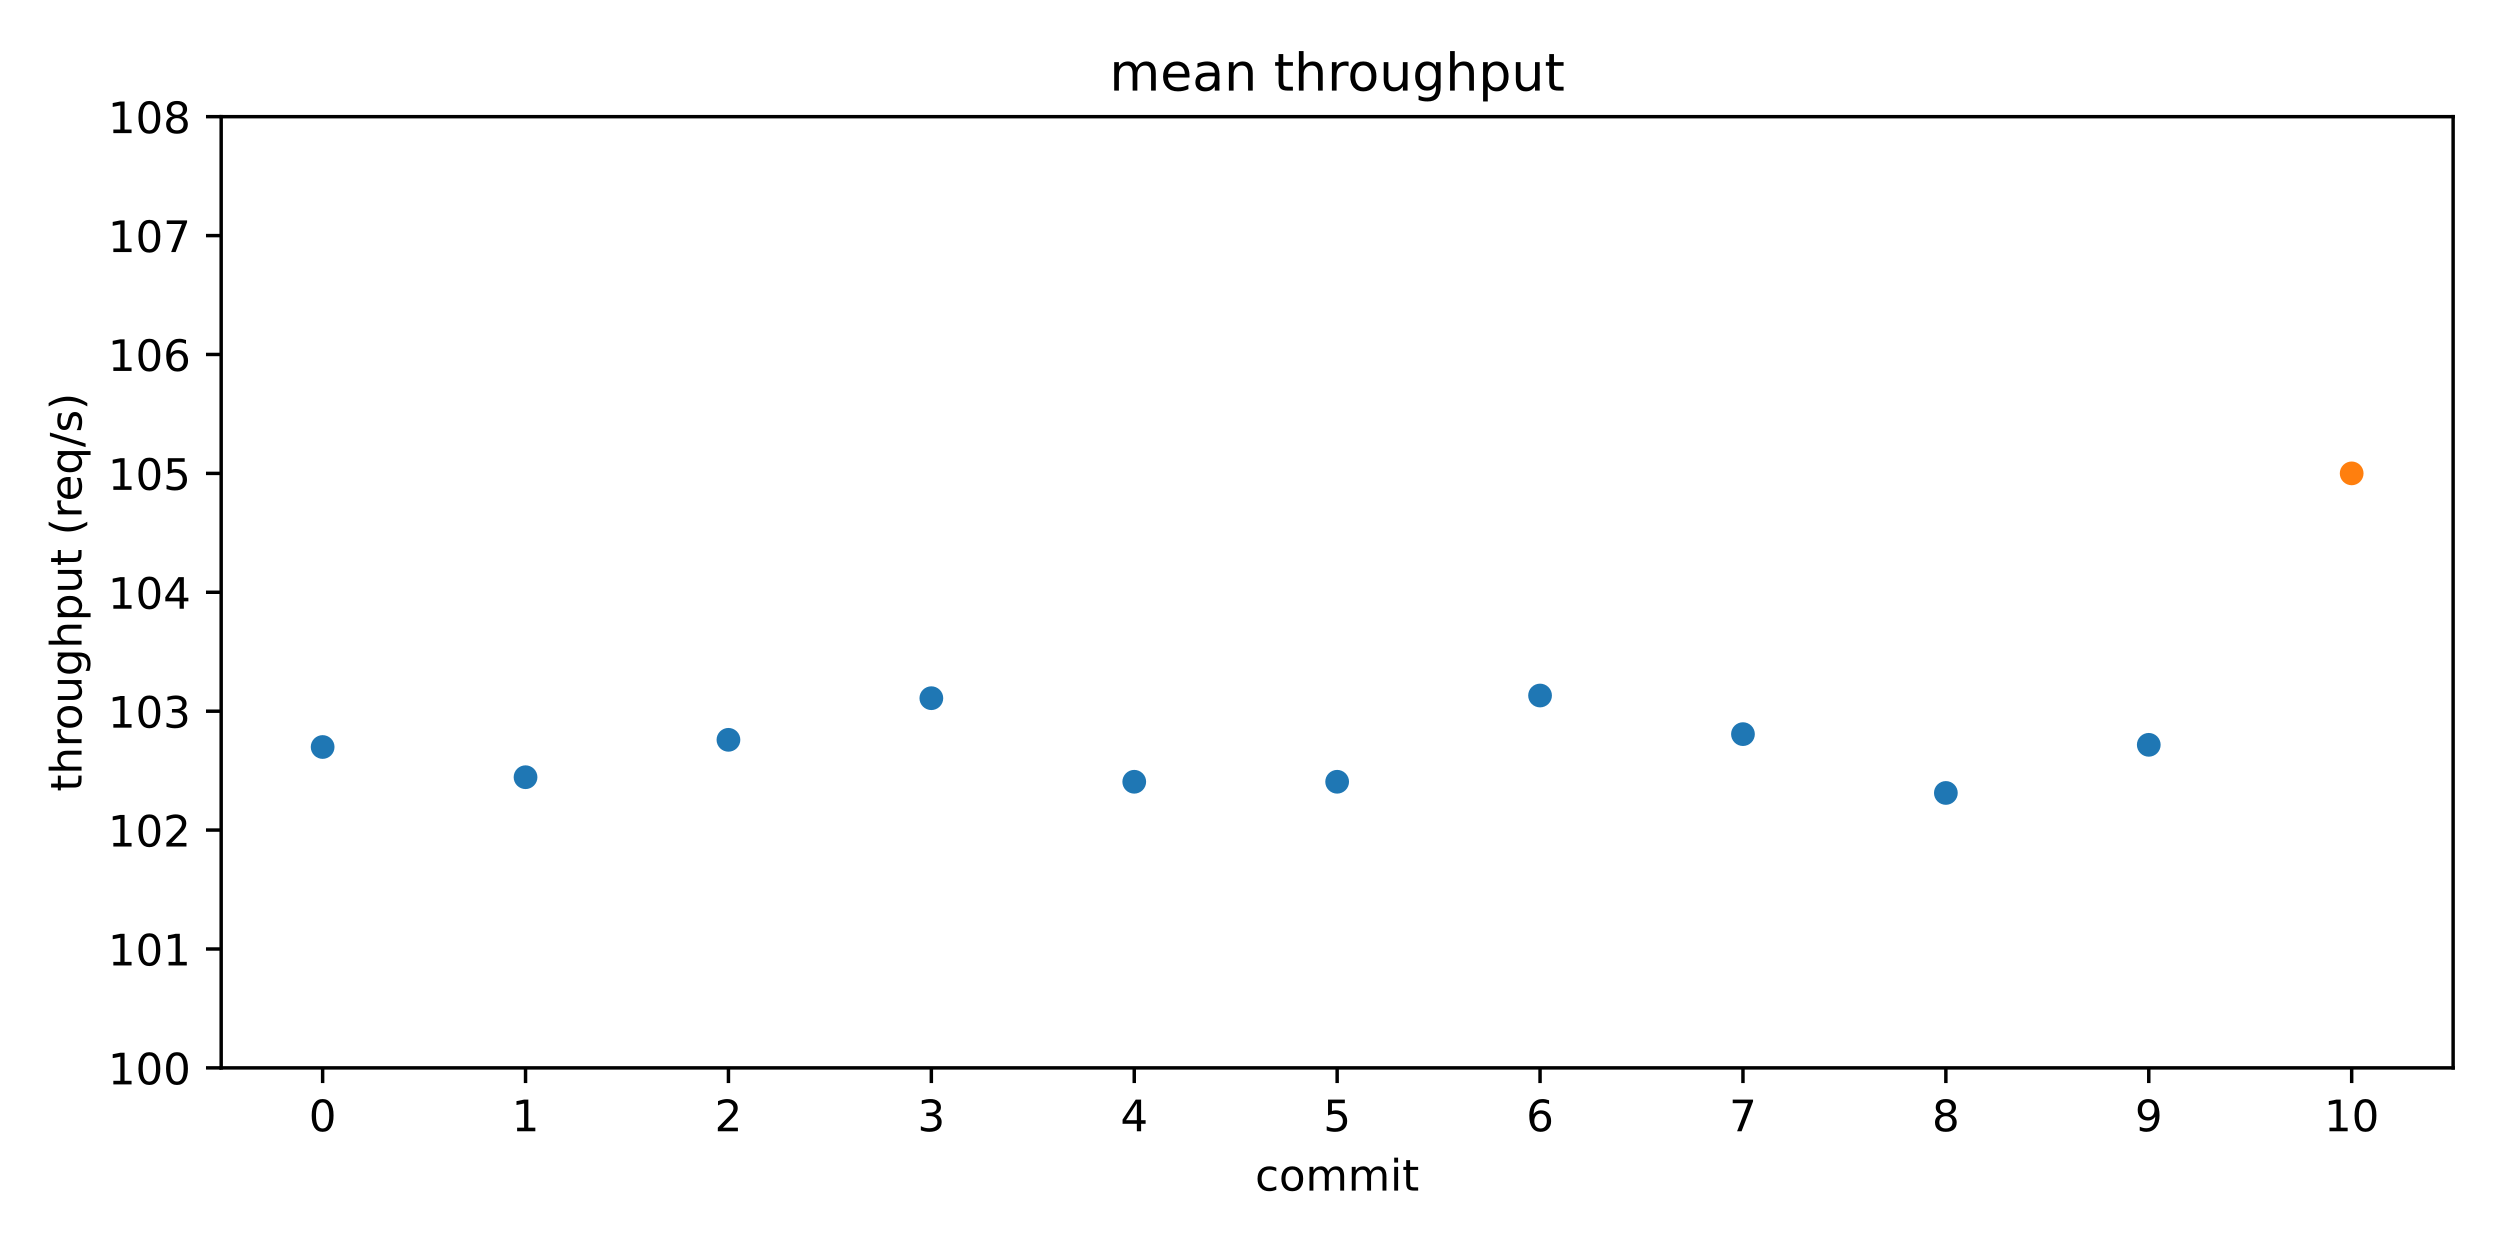
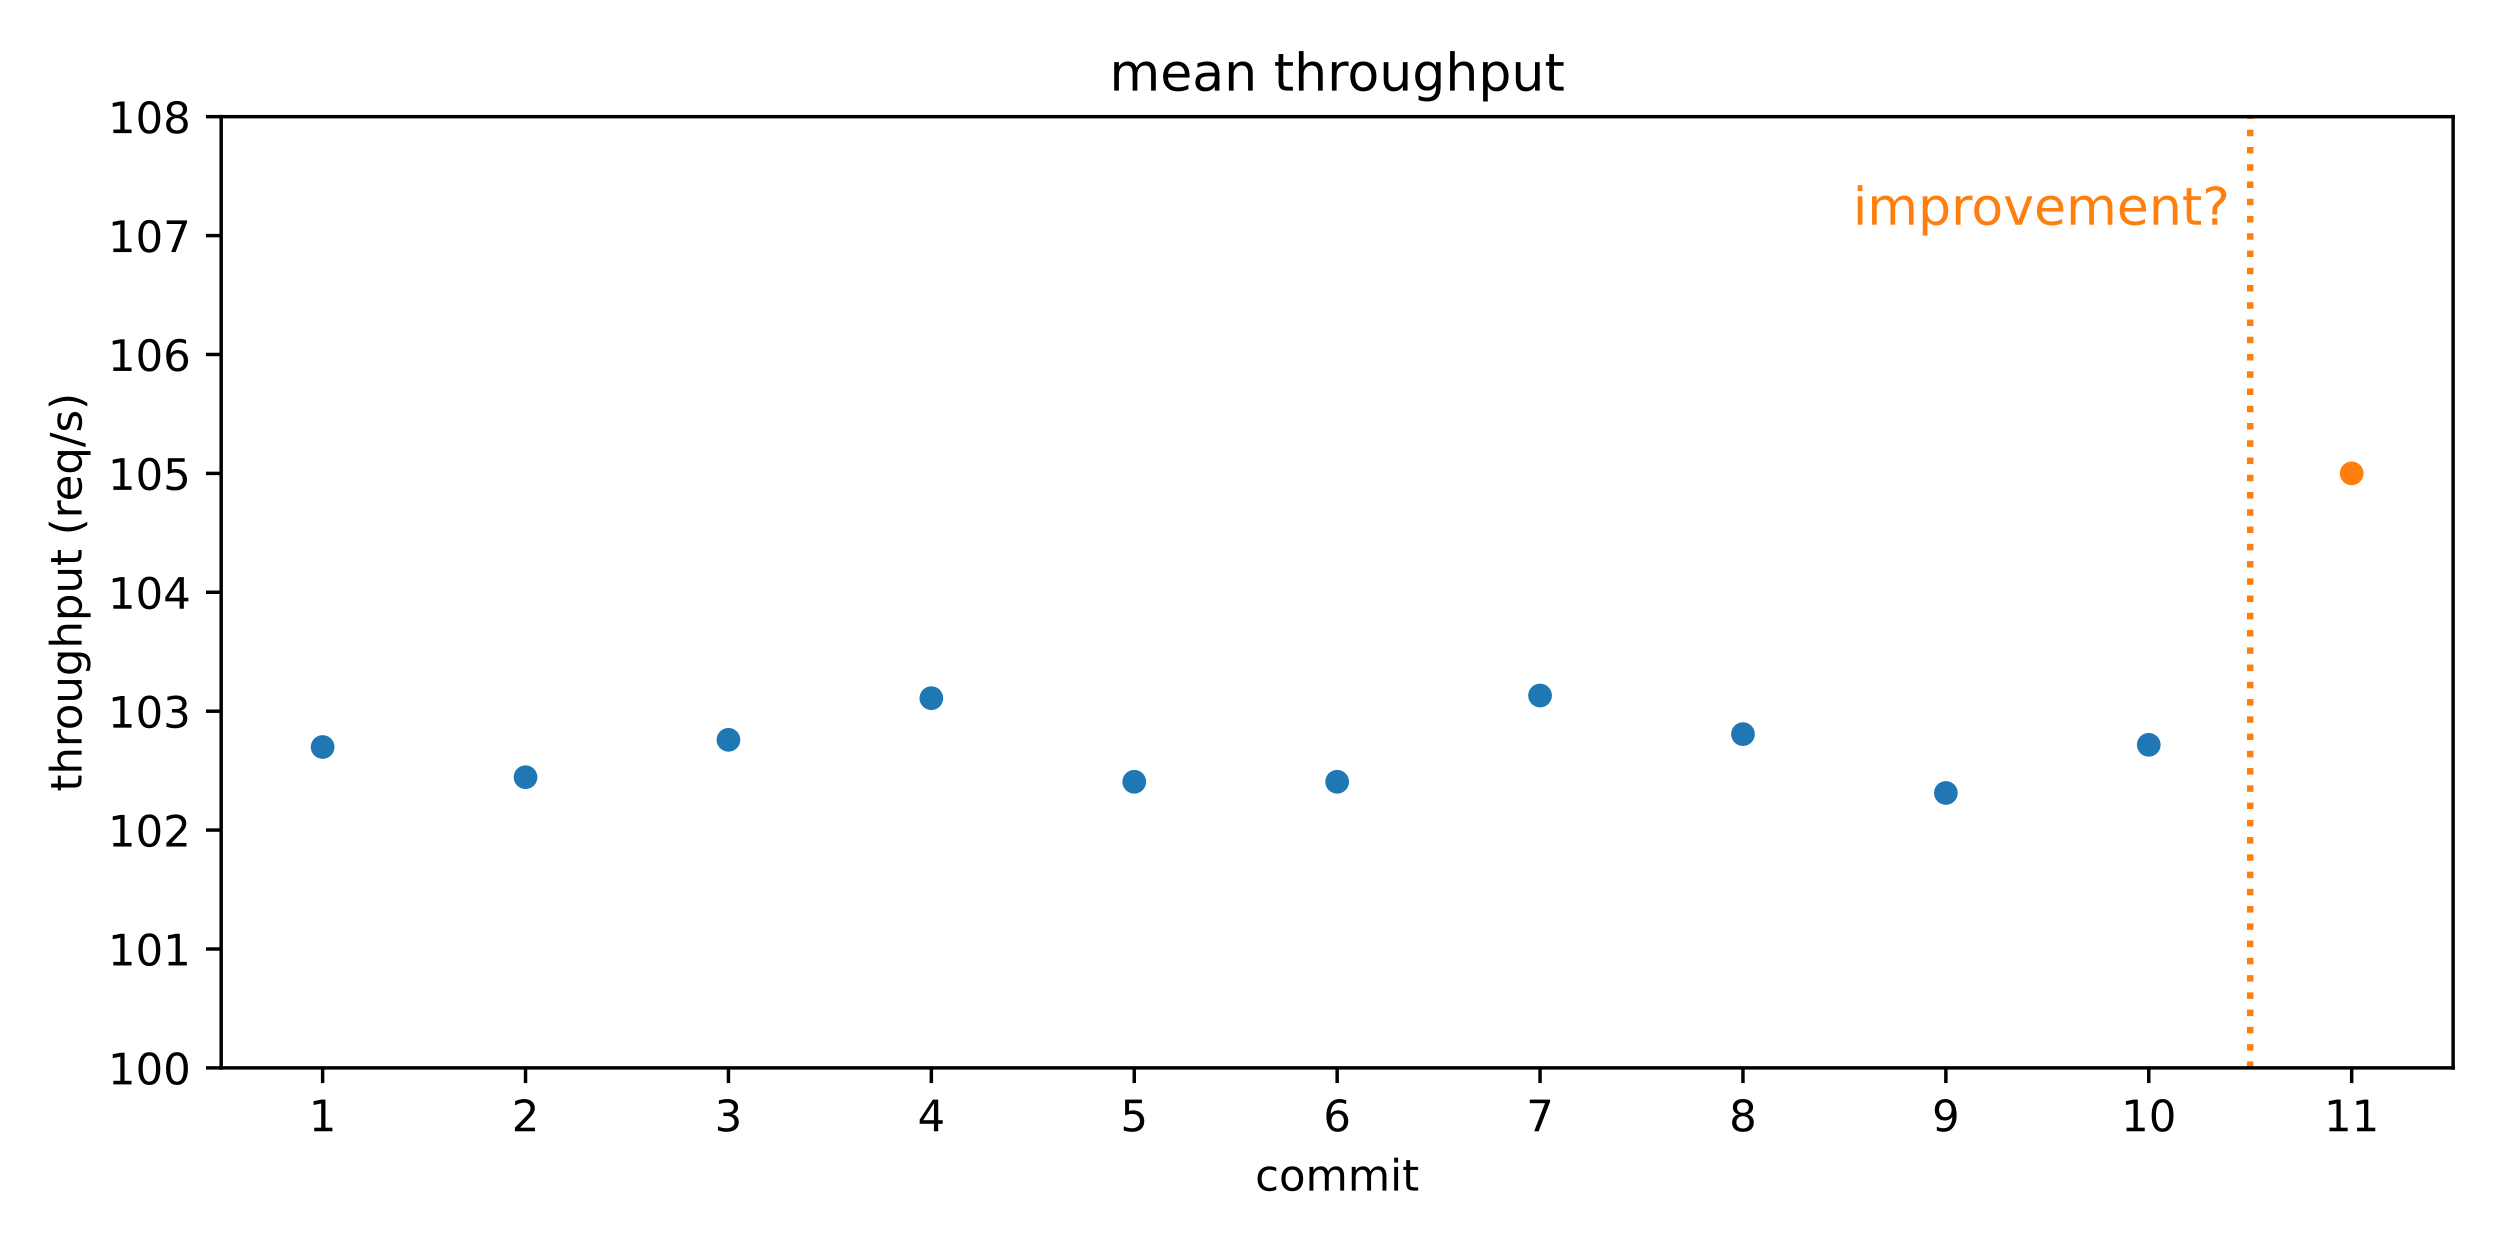
<svg xmlns="http://www.w3.org/2000/svg" xmlns:xlink="http://www.w3.org/1999/xlink" width="576pt" height="288pt" viewBox="0 0 576 288" version="1.1">
  <defs>
    <style type="text/css">*{stroke-linejoin: round; stroke-linecap: butt}</style>
  </defs>
  <g id="figure_1">
    <g id="patch_1">
      <path d="M 0 288  L 576 288  L 576 0  L 0 0  z " style="fill: #ffffff" />
    </g>
    <g id="axes_1">
      <g id="patch_2">
        <path d="M 50.96 246.04  L 565.2 246.04  L 565.2 26.88  L 50.96 26.88  z " style="fill: #ffffff" />
      </g>
      <g id="matplotlib.axis_1">
        <g id="xtick_1">
          <g id="line2d_1">
            <defs>
-               <path id="m9c66e22621" d="M 0 0  L 0 3.5  " style="stroke: #000000; stroke-width: 0.8" />
+               <path id="m5b66e0f1b7" d="M 0 0  L 0 3.5  " style="stroke: #000000; stroke-width: 0.8" />
            </defs>
            <g>
-               <use xlink:href="#m9c66e22621" x="74.335" y="246.04" style="stroke: #000000; stroke-width: 0.8" />
+               <use xlink:href="#m5b66e0f1b7" x="74.335" y="246.04" style="stroke: #000000; stroke-width: 0.8" />
            </g>
          </g>
          <g id="text_1">
            <g transform="translate(71.15329 260.6384) scale(0.1 -0.1)">
              <defs>
-                 <path id="DejaVuSans-30" d="M 2034 4250  Q 1547 4250 1301 3770  Q 1056 3291 1056 2328  Q 1056 1369 1301 889  Q 1547 409 2034 409  Q 2525 409 2770 889  Q 3016 1369 3016 2328  Q 3016 3291 2770 3770  Q 2525 4250 2034 4250  z M 2034 4750  Q 2819 4750 3233 4129  Q 3647 3509 3647 2328  Q 3647 1150 3233 529  Q 2819 -91 2034 -91  Q 1250 -91 836 529  Q 422 1150 422 2328  Q 422 3509 836 4129  Q 1250 4750 2034 4750  z " transform="scale(0.015625)" />
-               </defs>
-               <use xlink:href="#DejaVuSans-30" />
+                 <path id="DejaVuSans-31" d="M 794 531  L 1825 531  L 1825 4091  L 703 3866  L 703 4441  L 1819 4666  L 2450 4666  L 2450 531  L 3481 531  L 3481 0  L 794 0  L 794 531  z " transform="scale(0.015625)" />
+               </defs>
+               <use xlink:href="#DejaVuSans-31" />
            </g>
          </g>
        </g>
        <g id="xtick_2">
          <g id="line2d_2">
            <g>
-               <use xlink:href="#m9c66e22621" x="121.084" y="246.04" style="stroke: #000000; stroke-width: 0.8" />
+               <use xlink:href="#m5b66e0f1b7" x="121.084" y="246.04" style="stroke: #000000; stroke-width: 0.8" />
            </g>
          </g>
          <g id="text_2">
            <g transform="translate(117.9024 260.6384) scale(0.1 -0.1)">
              <defs>
-                 <path id="DejaVuSans-31" d="M 794 531  L 1825 531  L 1825 4091  L 703 3866  L 703 4441  L 1819 4666  L 2450 4666  L 2450 531  L 3481 531  L 3481 0  L 794 0  L 794 531  z " transform="scale(0.015625)" />
-               </defs>
-               <use xlink:href="#DejaVuSans-31" />
+                 <path id="DejaVuSans-32" d="M 1228 531  L 3431 531  L 3431 0  L 469 0  L 469 531  Q 828 903 1448 1529  Q 2069 2156 2228 2338  Q 2531 2678 2651 2914  Q 2772 3150 2772 3378  Q 2772 3750 2511 3984  Q 2250 4219 1831 4219  Q 1534 4219 1204 4116  Q 875 4013 500 3803  L 500 4441  Q 881 4594 1212 4672  Q 1544 4750 1819 4750  Q 2544 4750 2975 4387  Q 3406 4025 3406 3419  Q 3406 3131 3298 2873  Q 3191 2616 2906 2266  Q 2828 2175 2409 1742  Q 1991 1309 1228 531  z " transform="scale(0.015625)" />
+               </defs>
+               <use xlink:href="#DejaVuSans-32" />
            </g>
          </g>
        </g>
        <g id="xtick_3">
          <g id="line2d_3">
            <g>
-               <use xlink:href="#m9c66e22621" x="167.833" y="246.04" style="stroke: #000000; stroke-width: 0.8" />
+               <use xlink:href="#m5b66e0f1b7" x="167.833" y="246.04" style="stroke: #000000; stroke-width: 0.8" />
            </g>
          </g>
          <g id="text_3">
            <g transform="translate(164.6515 260.6384) scale(0.1 -0.1)">
              <defs>
-                 <path id="DejaVuSans-32" d="M 1228 531  L 3431 531  L 3431 0  L 469 0  L 469 531  Q 828 903 1448 1529  Q 2069 2156 2228 2338  Q 2531 2678 2651 2914  Q 2772 3150 2772 3378  Q 2772 3750 2511 3984  Q 2250 4219 1831 4219  Q 1534 4219 1204 4116  Q 875 4013 500 3803  L 500 4441  Q 881 4594 1212 4672  Q 1544 4750 1819 4750  Q 2544 4750 2975 4387  Q 3406 4025 3406 3419  Q 3406 3131 3298 2873  Q 3191 2616 2906 2266  Q 2828 2175 2409 1742  Q 1991 1309 1228 531  z " transform="scale(0.015625)" />
-               </defs>
-               <use xlink:href="#DejaVuSans-32" />
+                 <path id="DejaVuSans-33" d="M 2597 2516  Q 3050 2419 3304 2112  Q 3559 1806 3559 1356  Q 3559 666 3084 287  Q 2609 -91 1734 -91  Q 1441 -91 1130 -33  Q 819 25 488 141  L 488 750  Q 750 597 1062 519  Q 1375 441 1716 441  Q 2309 441 2620 675  Q 2931 909 2931 1356  Q 2931 1769 2642 2001  Q 2353 2234 1838 2234  L 1294 2234  L 1294 2753  L 1863 2753  Q 2328 2753 2575 2939  Q 2822 3125 2822 3475  Q 2822 3834 2567 4026  Q 2313 4219 1838 4219  Q 1578 4219 1281 4162  Q 984 4106 628 3988  L 628 4550  Q 988 4650 1302 4700  Q 1616 4750 1894 4750  Q 2613 4750 3031 4423  Q 3450 4097 3450 3541  Q 3450 3153 3228 2886  Q 3006 2619 2597 2516  z " transform="scale(0.015625)" />
+               </defs>
+               <use xlink:href="#DejaVuSans-33" />
            </g>
          </g>
        </g>
        <g id="xtick_4">
          <g id="line2d_4">
            <g>
-               <use xlink:href="#m9c66e22621" x="214.582" y="246.04" style="stroke: #000000; stroke-width: 0.8" />
+               <use xlink:href="#m5b66e0f1b7" x="214.582" y="246.04" style="stroke: #000000; stroke-width: 0.8" />
            </g>
          </g>
          <g id="text_4">
            <g transform="translate(211.4006 260.6384) scale(0.1 -0.1)">
              <defs>
-                 <path id="DejaVuSans-33" d="M 2597 2516  Q 3050 2419 3304 2112  Q 3559 1806 3559 1356  Q 3559 666 3084 287  Q 2609 -91 1734 -91  Q 1441 -91 1130 -33  Q 819 25 488 141  L 488 750  Q 750 597 1062 519  Q 1375 441 1716 441  Q 2309 441 2620 675  Q 2931 909 2931 1356  Q 2931 1769 2642 2001  Q 2353 2234 1838 2234  L 1294 2234  L 1294 2753  L 1863 2753  Q 2328 2753 2575 2939  Q 2822 3125 2822 3475  Q 2822 3834 2567 4026  Q 2313 4219 1838 4219  Q 1578 4219 1281 4162  Q 984 4106 628 3988  L 628 4550  Q 988 4650 1302 4700  Q 1616 4750 1894 4750  Q 2613 4750 3031 4423  Q 3450 4097 3450 3541  Q 3450 3153 3228 2886  Q 3006 2619 2597 2516  z " transform="scale(0.015625)" />
-               </defs>
-               <use xlink:href="#DejaVuSans-33" />
+                 <path id="DejaVuSans-34" d="M 2419 4116  L 825 1625  L 2419 1625  L 2419 4116  z M 2253 4666  L 3047 4666  L 3047 1625  L 3713 1625  L 3713 1100  L 3047 1100  L 3047 0  L 2419 0  L 2419 1100  L 313 1100  L 313 1709  L 2253 4666  z " transform="scale(0.015625)" />
+               </defs>
+               <use xlink:href="#DejaVuSans-34" />
            </g>
          </g>
        </g>
        <g id="xtick_5">
          <g id="line2d_5">
            <g>
-               <use xlink:href="#m9c66e22621" x="261.331" y="246.04" style="stroke: #000000; stroke-width: 0.8" />
+               <use xlink:href="#m5b66e0f1b7" x="261.331" y="246.04" style="stroke: #000000; stroke-width: 0.8" />
            </g>
          </g>
          <g id="text_5">
            <g transform="translate(258.1497 260.6384) scale(0.1 -0.1)">
              <defs>
-                 <path id="DejaVuSans-34" d="M 2419 4116  L 825 1625  L 2419 1625  L 2419 4116  z M 2253 4666  L 3047 4666  L 3047 1625  L 3713 1625  L 3713 1100  L 3047 1100  L 3047 0  L 2419 0  L 2419 1100  L 313 1100  L 313 1709  L 2253 4666  z " transform="scale(0.015625)" />
-               </defs>
-               <use xlink:href="#DejaVuSans-34" />
+                 <path id="DejaVuSans-35" d="M 691 4666  L 3169 4666  L 3169 4134  L 1269 4134  L 1269 2991  Q 1406 3038 1543 3061  Q 1681 3084 1819 3084  Q 2600 3084 3056 2656  Q 3513 2228 3513 1497  Q 3513 744 3044 326  Q 2575 -91 1722 -91  Q 1428 -91 1123 -41  Q 819 9 494 109  L 494 744  Q 775 591 1075 516  Q 1375 441 1709 441  Q 2250 441 2565 725  Q 2881 1009 2881 1497  Q 2881 1984 2565 2268  Q 2250 2553 1709 2553  Q 1456 2553 1204 2497  Q 953 2441 691 2322  L 691 4666  z " transform="scale(0.015625)" />
+               </defs>
+               <use xlink:href="#DejaVuSans-35" />
            </g>
          </g>
        </g>
        <g id="xtick_6">
          <g id="line2d_6">
            <g>
-               <use xlink:href="#m9c66e22621" x="308.08" y="246.04" style="stroke: #000000; stroke-width: 0.8" />
+               <use xlink:href="#m5b66e0f1b7" x="308.08" y="246.04" style="stroke: #000000; stroke-width: 0.8" />
            </g>
          </g>
          <g id="text_6">
            <g transform="translate(304.8988 260.6384) scale(0.1 -0.1)">
              <defs>
-                 <path id="DejaVuSans-35" d="M 691 4666  L 3169 4666  L 3169 4134  L 1269 4134  L 1269 2991  Q 1406 3038 1543 3061  Q 1681 3084 1819 3084  Q 2600 3084 3056 2656  Q 3513 2228 3513 1497  Q 3513 744 3044 326  Q 2575 -91 1722 -91  Q 1428 -91 1123 -41  Q 819 9 494 109  L 494 744  Q 775 591 1075 516  Q 1375 441 1709 441  Q 2250 441 2565 725  Q 2881 1009 2881 1497  Q 2881 1984 2565 2268  Q 2250 2553 1709 2553  Q 1456 2553 1204 2497  Q 953 2441 691 2322  L 691 4666  z " transform="scale(0.015625)" />
-               </defs>
-               <use xlink:href="#DejaVuSans-35" />
+                 <path id="DejaVuSans-36" d="M 2113 2584  Q 1688 2584 1439 2293  Q 1191 2003 1191 1497  Q 1191 994 1439 701  Q 1688 409 2113 409  Q 2538 409 2786 701  Q 3034 994 3034 1497  Q 3034 2003 2786 2293  Q 2538 2584 2113 2584  z M 3366 4563  L 3366 3988  Q 3128 4100 2886 4159  Q 2644 4219 2406 4219  Q 1781 4219 1451 3797  Q 1122 3375 1075 2522  Q 1259 2794 1537 2939  Q 1816 3084 2150 3084  Q 2853 3084 3261 2657  Q 3669 2231 3669 1497  Q 3669 778 3244 343  Q 2819 -91 2113 -91  Q 1303 -91 875 529  Q 447 1150 447 2328  Q 447 3434 972 4092  Q 1497 4750 2381 4750  Q 2619 4750 2861 4703  Q 3103 4656 3366 4563  z " transform="scale(0.015625)" />
+               </defs>
+               <use xlink:href="#DejaVuSans-36" />
            </g>
          </g>
        </g>
        <g id="xtick_7">
          <g id="line2d_7">
            <g>
-               <use xlink:href="#m9c66e22621" x="354.829" y="246.04" style="stroke: #000000; stroke-width: 0.8" />
+               <use xlink:href="#m5b66e0f1b7" x="354.829" y="246.04" style="stroke: #000000; stroke-width: 0.8" />
            </g>
          </g>
          <g id="text_7">
            <g transform="translate(351.6478 260.6384) scale(0.1 -0.1)">
              <defs>
-                 <path id="DejaVuSans-36" d="M 2113 2584  Q 1688 2584 1439 2293  Q 1191 2003 1191 1497  Q 1191 994 1439 701  Q 1688 409 2113 409  Q 2538 409 2786 701  Q 3034 994 3034 1497  Q 3034 2003 2786 2293  Q 2538 2584 2113 2584  z M 3366 4563  L 3366 3988  Q 3128 4100 2886 4159  Q 2644 4219 2406 4219  Q 1781 4219 1451 3797  Q 1122 3375 1075 2522  Q 1259 2794 1537 2939  Q 1816 3084 2150 3084  Q 2853 3084 3261 2657  Q 3669 2231 3669 1497  Q 3669 778 3244 343  Q 2819 -91 2113 -91  Q 1303 -91 875 529  Q 447 1150 447 2328  Q 447 3434 972 4092  Q 1497 4750 2381 4750  Q 2619 4750 2861 4703  Q 3103 4656 3366 4563  z " transform="scale(0.015625)" />
-               </defs>
-               <use xlink:href="#DejaVuSans-36" />
+                 <path id="DejaVuSans-37" d="M 525 4666  L 3525 4666  L 3525 4397  L 1831 0  L 1172 0  L 2766 4134  L 525 4134  L 525 4666  z " transform="scale(0.015625)" />
+               </defs>
+               <use xlink:href="#DejaVuSans-37" />
            </g>
          </g>
        </g>
        <g id="xtick_8">
          <g id="line2d_8">
            <g>
-               <use xlink:href="#m9c66e22621" x="401.578" y="246.04" style="stroke: #000000; stroke-width: 0.8" />
+               <use xlink:href="#m5b66e0f1b7" x="401.578" y="246.04" style="stroke: #000000; stroke-width: 0.8" />
            </g>
          </g>
          <g id="text_8">
            <g transform="translate(398.3969 260.6384) scale(0.1 -0.1)">
              <defs>
-                 <path id="DejaVuSans-37" d="M 525 4666  L 3525 4666  L 3525 4397  L 1831 0  L 1172 0  L 2766 4134  L 525 4134  L 525 4666  z " transform="scale(0.015625)" />
-               </defs>
-               <use xlink:href="#DejaVuSans-37" />
+                 <path id="DejaVuSans-38" d="M 2034 2216  Q 1584 2216 1326 1975  Q 1069 1734 1069 1313  Q 1069 891 1326 650  Q 1584 409 2034 409  Q 2484 409 2743 651  Q 3003 894 3003 1313  Q 3003 1734 2745 1975  Q 2488 2216 2034 2216  z M 1403 2484  Q 997 2584 770 2862  Q 544 3141 544 3541  Q 544 4100 942 4425  Q 1341 4750 2034 4750  Q 2731 4750 3128 4425  Q 3525 4100 3525 3541  Q 3525 3141 3298 2862  Q 3072 2584 2669 2484  Q 3125 2378 3379 2068  Q 3634 1759 3634 1313  Q 3634 634 3220 271  Q 2806 -91 2034 -91  Q 1263 -91 848 271  Q 434 634 434 1313  Q 434 1759 690 2068  Q 947 2378 1403 2484  z M 1172 3481  Q 1172 3119 1398 2916  Q 1625 2713 2034 2713  Q 2441 2713 2670 2916  Q 2900 3119 2900 3481  Q 2900 3844 2670 4047  Q 2441 4250 2034 4250  Q 1625 4250 1398 4047  Q 1172 3844 1172 3481  z " transform="scale(0.015625)" />
+               </defs>
+               <use xlink:href="#DejaVuSans-38" />
            </g>
          </g>
        </g>
        <g id="xtick_9">
          <g id="line2d_9">
            <g>
-               <use xlink:href="#m9c66e22621" x="448.327" y="246.04" style="stroke: #000000; stroke-width: 0.8" />
+               <use xlink:href="#m5b66e0f1b7" x="448.327" y="246.04" style="stroke: #000000; stroke-width: 0.8" />
            </g>
          </g>
          <g id="text_9">
            <g transform="translate(445.146 260.6384) scale(0.1 -0.1)">
              <defs>
-                 <path id="DejaVuSans-38" d="M 2034 2216  Q 1584 2216 1326 1975  Q 1069 1734 1069 1313  Q 1069 891 1326 650  Q 1584 409 2034 409  Q 2484 409 2743 651  Q 3003 894 3003 1313  Q 3003 1734 2745 1975  Q 2488 2216 2034 2216  z M 1403 2484  Q 997 2584 770 2862  Q 544 3141 544 3541  Q 544 4100 942 4425  Q 1341 4750 2034 4750  Q 2731 4750 3128 4425  Q 3525 4100 3525 3541  Q 3525 3141 3298 2862  Q 3072 2584 2669 2484  Q 3125 2378 3379 2068  Q 3634 1759 3634 1313  Q 3634 634 3220 271  Q 2806 -91 2034 -91  Q 1263 -91 848 271  Q 434 634 434 1313  Q 434 1759 690 2068  Q 947 2378 1403 2484  z M 1172 3481  Q 1172 3119 1398 2916  Q 1625 2713 2034 2713  Q 2441 2713 2670 2916  Q 2900 3119 2900 3481  Q 2900 3844 2670 4047  Q 2441 4250 2034 4250  Q 1625 4250 1398 4047  Q 1172 3844 1172 3481  z " transform="scale(0.015625)" />
-               </defs>
-               <use xlink:href="#DejaVuSans-38" />
+                 <path id="DejaVuSans-39" d="M 703 97  L 703 672  Q 941 559 1184 500  Q 1428 441 1663 441  Q 2288 441 2617 861  Q 2947 1281 2994 2138  Q 2813 1869 2534 1725  Q 2256 1581 1919 1581  Q 1219 1581 811 2004  Q 403 2428 403 3163  Q 403 3881 828 4315  Q 1253 4750 1959 4750  Q 2769 4750 3195 4129  Q 3622 3509 3622 2328  Q 3622 1225 3098 567  Q 2575 -91 1691 -91  Q 1453 -91 1209 -44  Q 966 3 703 97  z M 1959 2075  Q 2384 2075 2632 2365  Q 2881 2656 2881 3163  Q 2881 3666 2632 3958  Q 2384 4250 1959 4250  Q 1534 4250 1286 3958  Q 1038 3666 1038 3163  Q 1038 2656 1286 2365  Q 1534 2075 1959 2075  z " transform="scale(0.015625)" />
+               </defs>
+               <use xlink:href="#DejaVuSans-39" />
            </g>
          </g>
        </g>
        <g id="xtick_10">
          <g id="line2d_10">
            <g>
-               <use xlink:href="#m9c66e22621" x="495.076" y="246.04" style="stroke: #000000; stroke-width: 0.8" />
+               <use xlink:href="#m5b66e0f1b7" x="495.076" y="246.04" style="stroke: #000000; stroke-width: 0.8" />
            </g>
          </g>
          <g id="text_10">
-             <g transform="translate(491.8951 260.6384) scale(0.1 -0.1)">
-               <defs>
-                 <path id="DejaVuSans-39" d="M 703 97  L 703 672  Q 941 559 1184 500  Q 1428 441 1663 441  Q 2288 441 2617 861  Q 2947 1281 2994 2138  Q 2813 1869 2534 1725  Q 2256 1581 1919 1581  Q 1219 1581 811 2004  Q 403 2428 403 3163  Q 403 3881 828 4315  Q 1253 4750 1959 4750  Q 2769 4750 3195 4129  Q 3622 3509 3622 2328  Q 3622 1225 3098 567  Q 2575 -91 1691 -91  Q 1453 -91 1209 -44  Q 966 3 703 97  z M 1959 2075  Q 2384 2075 2632 2365  Q 2881 2656 2881 3163  Q 2881 3666 2632 3958  Q 2384 4250 1959 4250  Q 1534 4250 1286 3958  Q 1038 3666 1038 3163  Q 1038 2656 1286 2365  Q 1534 2075 1959 2075  z " transform="scale(0.015625)" />
-               </defs>
-               <use xlink:href="#DejaVuSans-39" />
+             <g transform="translate(488.7139 260.6384) scale(0.1 -0.1)">
+               <defs>
+                 <path id="DejaVuSans-30" d="M 2034 4250  Q 1547 4250 1301 3770  Q 1056 3291 1056 2328  Q 1056 1369 1301 889  Q 1547 409 2034 409  Q 2525 409 2770 889  Q 3016 1369 3016 2328  Q 3016 3291 2770 3770  Q 2525 4250 2034 4250  z M 2034 4750  Q 2819 4750 3233 4129  Q 3647 3509 3647 2328  Q 3647 1150 3233 529  Q 2819 -91 2034 -91  Q 1250 -91 836 529  Q 422 1150 422 2328  Q 422 3509 836 4129  Q 1250 4750 2034 4750  z " transform="scale(0.015625)" />
+               </defs>
+               <use xlink:href="#DejaVuSans-31" />
+               <use xlink:href="#DejaVuSans-30" x="63.623" />
            </g>
          </g>
        </g>
        <g id="xtick_11">
          <g id="line2d_11">
            <g>
-               <use xlink:href="#m9c66e22621" x="541.825" y="246.04" style="stroke: #000000; stroke-width: 0.8" />
+               <use xlink:href="#m5b66e0f1b7" x="541.825" y="246.04" style="stroke: #000000; stroke-width: 0.8" />
            </g>
          </g>
          <g id="text_11">
            <g transform="translate(535.463 260.6384) scale(0.1 -0.1)">
              <use xlink:href="#DejaVuSans-31" />
-               <use xlink:href="#DejaVuSans-30" x="63.623" />
+               <use xlink:href="#DejaVuSans-31" x="63.623" />
            </g>
          </g>
        </g>
        <g id="text_12">
          <g transform="translate(289.1816 274.3166) scale(0.1 -0.1)">
            <defs>
              <path id="DejaVuSans-63" d="M 3122 3366  L 3122 2828  Q 2878 2963 2633 3030  Q 2388 3097 2138 3097  Q 1578 3097 1268 2742  Q 959 2388 959 1747  Q 959 1106 1268 751  Q 1578 397 2138 397  Q 2388 397 2633 464  Q 2878 531 3122 666  L 3122 134  Q 2881 22 2623 -34  Q 2366 -91 2075 -91  Q 1284 -91 818 406  Q 353 903 353 1747  Q 353 2603 823 3093  Q 1294 3584 2113 3584  Q 2378 3584 2631 3529  Q 2884 3475 3122 3366  z " transform="scale(0.015625)" />
              <path id="DejaVuSans-6f" d="M 1959 3097  Q 1497 3097 1228 2736  Q 959 2375 959 1747  Q 959 1119 1226 758  Q 1494 397 1959 397  Q 2419 397 2687 759  Q 2956 1122 2956 1747  Q 2956 2369 2687 2733  Q 2419 3097 1959 3097  z M 1959 3584  Q 2709 3584 3137 3096  Q 3566 2609 3566 1747  Q 3566 888 3137 398  Q 2709 -91 1959 -91  Q 1206 -91 779 398  Q 353 888 353 1747  Q 353 2609 779 3096  Q 1206 3584 1959 3584  z " transform="scale(0.015625)" />
              <path id="DejaVuSans-6d" d="M 3328 2828  Q 3544 3216 3844 3400  Q 4144 3584 4550 3584  Q 5097 3584 5394 3201  Q 5691 2819 5691 2113  L 5691 0  L 5113 0  L 5113 2094  Q 5113 2597 4934 2840  Q 4756 3084 4391 3084  Q 3944 3084 3684 2787  Q 3425 2491 3425 1978  L 3425 0  L 2847 0  L 2847 2094  Q 2847 2600 2669 2842  Q 2491 3084 2119 3084  Q 1678 3084 1418 2786  Q 1159 2488 1159 1978  L 1159 0  L 581 0  L 581 3500  L 1159 3500  L 1159 2956  Q 1356 3278 1631 3431  Q 1906 3584 2284 3584  Q 2666 3584 2933 3390  Q 3200 3197 3328 2828  z " transform="scale(0.015625)" />
              <path id="DejaVuSans-69" d="M 603 3500  L 1178 3500  L 1178 0  L 603 0  L 603 3500  z M 603 4863  L 1178 4863  L 1178 4134  L 603 4134  L 603 4863  z " transform="scale(0.015625)" />
              <path id="DejaVuSans-74" d="M 1172 4494  L 1172 3500  L 2356 3500  L 2356 3053  L 1172 3053  L 1172 1153  Q 1172 725 1289 603  Q 1406 481 1766 481  L 2356 481  L 2356 0  L 1766 0  Q 1100 0 847 248  Q 594 497 594 1153  L 594 3053  L 172 3053  L 172 3500  L 594 3500  L 594 4494  L 1172 4494  z " transform="scale(0.015625)" />
            </defs>
            <use xlink:href="#DejaVuSans-63" />
            <use xlink:href="#DejaVuSans-6f" x="54.98" />
            <use xlink:href="#DejaVuSans-6d" x="116.162" />
            <use xlink:href="#DejaVuSans-6d" x="213.574" />
            <use xlink:href="#DejaVuSans-69" x="310.986" />
            <use xlink:href="#DejaVuSans-74" x="338.77" />
          </g>
        </g>
      </g>
      <g id="matplotlib.axis_2">
        <g id="ytick_1">
          <g id="line2d_12">
            <defs>
-               <path id="m6cb7c38546" d="M 0 0  L -3.5 0  " style="stroke: #000000; stroke-width: 0.8" />
+               <path id="m953fde1da9" d="M 0 0  L -3.5 0  " style="stroke: #000000; stroke-width: 0.8" />
            </defs>
            <g>
-               <use xlink:href="#m6cb7c38546" x="50.96" y="246.04" style="stroke: #000000; stroke-width: 0.8" />
+               <use xlink:href="#m953fde1da9" x="50.96" y="246.04" style="stroke: #000000; stroke-width: 0.8" />
            </g>
          </g>
          <g id="text_13">
            <g transform="translate(24.8725 249.8392) scale(0.1 -0.1)">
              <use xlink:href="#DejaVuSans-31" />
              <use xlink:href="#DejaVuSans-30" x="63.623" />
              <use xlink:href="#DejaVuSans-30" x="127.246" />
            </g>
          </g>
        </g>
        <g id="ytick_2">
          <g id="line2d_13">
            <g>
-               <use xlink:href="#m6cb7c38546" x="50.96" y="218.645" style="stroke: #000000; stroke-width: 0.8" />
+               <use xlink:href="#m953fde1da9" x="50.96" y="218.645" style="stroke: #000000; stroke-width: 0.8" />
            </g>
          </g>
          <g id="text_14">
            <g transform="translate(24.8725 222.4442) scale(0.1 -0.1)">
              <use xlink:href="#DejaVuSans-31" />
              <use xlink:href="#DejaVuSans-30" x="63.623" />
              <use xlink:href="#DejaVuSans-31" x="127.246" />
            </g>
          </g>
        </g>
        <g id="ytick_3">
          <g id="line2d_14">
            <g>
-               <use xlink:href="#m6cb7c38546" x="50.96" y="191.25" style="stroke: #000000; stroke-width: 0.8" />
+               <use xlink:href="#m953fde1da9" x="50.96" y="191.25" style="stroke: #000000; stroke-width: 0.8" />
            </g>
          </g>
          <g id="text_15">
            <g transform="translate(24.8725 195.0492) scale(0.1 -0.1)">
              <use xlink:href="#DejaVuSans-31" />
              <use xlink:href="#DejaVuSans-30" x="63.623" />
              <use xlink:href="#DejaVuSans-32" x="127.246" />
            </g>
          </g>
        </g>
        <g id="ytick_4">
          <g id="line2d_15">
            <g>
-               <use xlink:href="#m6cb7c38546" x="50.96" y="163.855" style="stroke: #000000; stroke-width: 0.8" />
+               <use xlink:href="#m953fde1da9" x="50.96" y="163.855" style="stroke: #000000; stroke-width: 0.8" />
            </g>
          </g>
          <g id="text_16">
            <g transform="translate(24.8725 167.6542) scale(0.1 -0.1)">
              <use xlink:href="#DejaVuSans-31" />
              <use xlink:href="#DejaVuSans-30" x="63.623" />
              <use xlink:href="#DejaVuSans-33" x="127.246" />
            </g>
          </g>
        </g>
        <g id="ytick_5">
          <g id="line2d_16">
            <g>
-               <use xlink:href="#m6cb7c38546" x="50.96" y="136.46" style="stroke: #000000; stroke-width: 0.8" />
+               <use xlink:href="#m953fde1da9" x="50.96" y="136.46" style="stroke: #000000; stroke-width: 0.8" />
            </g>
          </g>
          <g id="text_17">
            <g transform="translate(24.8725 140.2592) scale(0.1 -0.1)">
              <use xlink:href="#DejaVuSans-31" />
              <use xlink:href="#DejaVuSans-30" x="63.623" />
              <use xlink:href="#DejaVuSans-34" x="127.246" />
            </g>
          </g>
        </g>
        <g id="ytick_6">
          <g id="line2d_17">
            <g>
-               <use xlink:href="#m6cb7c38546" x="50.96" y="109.065" style="stroke: #000000; stroke-width: 0.8" />
+               <use xlink:href="#m953fde1da9" x="50.96" y="109.065" style="stroke: #000000; stroke-width: 0.8" />
            </g>
          </g>
          <g id="text_18">
            <g transform="translate(24.8725 112.8642) scale(0.1 -0.1)">
              <use xlink:href="#DejaVuSans-31" />
              <use xlink:href="#DejaVuSans-30" x="63.623" />
              <use xlink:href="#DejaVuSans-35" x="127.246" />
            </g>
          </g>
        </g>
        <g id="ytick_7">
          <g id="line2d_18">
            <g>
-               <use xlink:href="#m6cb7c38546" x="50.96" y="81.67" style="stroke: #000000; stroke-width: 0.8" />
+               <use xlink:href="#m953fde1da9" x="50.96" y="81.67" style="stroke: #000000; stroke-width: 0.8" />
            </g>
          </g>
          <g id="text_19">
            <g transform="translate(24.8725 85.46922) scale(0.1 -0.1)">
              <use xlink:href="#DejaVuSans-31" />
              <use xlink:href="#DejaVuSans-30" x="63.623" />
              <use xlink:href="#DejaVuSans-36" x="127.246" />
            </g>
          </g>
        </g>
        <g id="ytick_8">
          <g id="line2d_19">
            <g>
-               <use xlink:href="#m6cb7c38546" x="50.96" y="54.275" style="stroke: #000000; stroke-width: 0.8" />
+               <use xlink:href="#m953fde1da9" x="50.96" y="54.275" style="stroke: #000000; stroke-width: 0.8" />
            </g>
          </g>
          <g id="text_20">
            <g transform="translate(24.8725 58.07422) scale(0.1 -0.1)">
              <use xlink:href="#DejaVuSans-31" />
              <use xlink:href="#DejaVuSans-30" x="63.623" />
              <use xlink:href="#DejaVuSans-37" x="127.246" />
            </g>
          </g>
        </g>
        <g id="ytick_9">
          <g id="line2d_20">
            <g>
-               <use xlink:href="#m6cb7c38546" x="50.96" y="26.88" style="stroke: #000000; stroke-width: 0.8" />
+               <use xlink:href="#m953fde1da9" x="50.96" y="26.88" style="stroke: #000000; stroke-width: 0.8" />
            </g>
          </g>
          <g id="text_21">
            <g transform="translate(24.8725 30.67922) scale(0.1 -0.1)">
              <use xlink:href="#DejaVuSans-31" />
              <use xlink:href="#DejaVuSans-30" x="63.623" />
              <use xlink:href="#DejaVuSans-38" x="127.246" />
            </g>
          </g>
        </g>
        <g id="text_22">
          <g transform="translate(18.79281 182.3795) rotate(-90) scale(0.1 -0.1)">
            <defs>
              <path id="DejaVuSans-68" d="M 3513 2113  L 3513 0  L 2938 0  L 2938 2094  Q 2938 2591 2744 2837  Q 2550 3084 2163 3084  Q 1697 3084 1428 2787  Q 1159 2491 1159 1978  L 1159 0  L 581 0  L 581 4863  L 1159 4863  L 1159 2956  Q 1366 3272 1645 3428  Q 1925 3584 2291 3584  Q 2894 3584 3203 3211  Q 3513 2838 3513 2113  z " transform="scale(0.015625)" />
              <path id="DejaVuSans-72" d="M 2631 2963  Q 2534 3019 2420 3045  Q 2306 3072 2169 3072  Q 1681 3072 1420 2755  Q 1159 2438 1159 1844  L 1159 0  L 581 0  L 581 3500  L 1159 3500  L 1159 2956  Q 1341 3275 1631 3429  Q 1922 3584 2338 3584  Q 2397 3584 2469 3576  Q 2541 3569 2628 3553  L 2631 2963  z " transform="scale(0.015625)" />
              <path id="DejaVuSans-75" d="M 544 1381  L 544 3500  L 1119 3500  L 1119 1403  Q 1119 906 1312 657  Q 1506 409 1894 409  Q 2359 409 2629 706  Q 2900 1003 2900 1516  L 2900 3500  L 3475 3500  L 3475 0  L 2900 0  L 2900 538  Q 2691 219 2414 64  Q 2138 -91 1772 -91  Q 1169 -91 856 284  Q 544 659 544 1381  z M 1991 3584  L 1991 3584  z " transform="scale(0.015625)" />
              <path id="DejaVuSans-67" d="M 2906 1791  Q 2906 2416 2648 2759  Q 2391 3103 1925 3103  Q 1463 3103 1205 2759  Q 947 2416 947 1791  Q 947 1169 1205 825  Q 1463 481 1925 481  Q 2391 481 2648 825  Q 2906 1169 2906 1791  z M 3481 434  Q 3481 -459 3084 -895  Q 2688 -1331 1869 -1331  Q 1566 -1331 1297 -1286  Q 1028 -1241 775 -1147  L 775 -588  Q 1028 -725 1275 -790  Q 1522 -856 1778 -856  Q 2344 -856 2625 -561  Q 2906 -266 2906 331  L 2906 616  Q 2728 306 2450 153  Q 2172 0 1784 0  Q 1141 0 747 490  Q 353 981 353 1791  Q 353 2603 747 3093  Q 1141 3584 1784 3584  Q 2172 3584 2450 3431  Q 2728 3278 2906 2969  L 2906 3500  L 3481 3500  L 3481 434  z " transform="scale(0.015625)" />
              <path id="DejaVuSans-70" d="M 1159 525  L 1159 -1331  L 581 -1331  L 581 3500  L 1159 3500  L 1159 2969  Q 1341 3281 1617 3432  Q 1894 3584 2278 3584  Q 2916 3584 3314 3078  Q 3713 2572 3713 1747  Q 3713 922 3314 415  Q 2916 -91 2278 -91  Q 1894 -91 1617 61  Q 1341 213 1159 525  z M 3116 1747  Q 3116 2381 2855 2742  Q 2594 3103 2138 3103  Q 1681 3103 1420 2742  Q 1159 2381 1159 1747  Q 1159 1113 1420 752  Q 1681 391 2138 391  Q 2594 391 2855 752  Q 3116 1113 3116 1747  z " transform="scale(0.015625)" />
              <path id="DejaVuSans-20" transform="scale(0.015625)" />
              <path id="DejaVuSans-28" d="M 1984 4856  Q 1566 4138 1362 3434  Q 1159 2731 1159 2009  Q 1159 1288 1364 580  Q 1569 -128 1984 -844  L 1484 -844  Q 1016 -109 783 600  Q 550 1309 550 2009  Q 550 2706 781 3412  Q 1013 4119 1484 4856  L 1984 4856  z " transform="scale(0.015625)" />
              <path id="DejaVuSans-65" d="M 3597 1894  L 3597 1613  L 953 1613  Q 991 1019 1311 708  Q 1631 397 2203 397  Q 2534 397 2845 478  Q 3156 559 3463 722  L 3463 178  Q 3153 47 2828 -22  Q 2503 -91 2169 -91  Q 1331 -91 842 396  Q 353 884 353 1716  Q 353 2575 817 3079  Q 1281 3584 2069 3584  Q 2775 3584 3186 3129  Q 3597 2675 3597 1894  z M 3022 2063  Q 3016 2534 2758 2815  Q 2500 3097 2075 3097  Q 1594 3097 1305 2825  Q 1016 2553 972 2059  L 3022 2063  z " transform="scale(0.015625)" />
              <path id="DejaVuSans-71" d="M 947 1747  Q 947 1113 1208 752  Q 1469 391 1925 391  Q 2381 391 2643 752  Q 2906 1113 2906 1747  Q 2906 2381 2643 2742  Q 2381 3103 1925 3103  Q 1469 3103 1208 2742  Q 947 2381 947 1747  z M 2906 525  Q 2725 213 2448 61  Q 2172 -91 1784 -91  Q 1150 -91 751 415  Q 353 922 353 1747  Q 353 2572 751 3078  Q 1150 3584 1784 3584  Q 2172 3584 2448 3432  Q 2725 3281 2906 2969  L 2906 3500  L 3481 3500  L 3481 -1331  L 2906 -1331  L 2906 525  z " transform="scale(0.015625)" />
              <path id="DejaVuSans-2f" d="M 1625 4666  L 2156 4666  L 531 -594  L 0 -594  L 1625 4666  z " transform="scale(0.015625)" />
              <path id="DejaVuSans-73" d="M 2834 3397  L 2834 2853  Q 2591 2978 2328 3040  Q 2066 3103 1784 3103  Q 1356 3103 1142 2972  Q 928 2841 928 2578  Q 928 2378 1081 2264  Q 1234 2150 1697 2047  L 1894 2003  Q 2506 1872 2764 1633  Q 3022 1394 3022 966  Q 3022 478 2636 193  Q 2250 -91 1575 -91  Q 1294 -91 989 -36  Q 684 19 347 128  L 347 722  Q 666 556 975 473  Q 1284 391 1588 391  Q 1994 391 2212 530  Q 2431 669 2431 922  Q 2431 1156 2273 1281  Q 2116 1406 1581 1522  L 1381 1569  Q 847 1681 609 1914  Q 372 2147 372 2553  Q 372 3047 722 3315  Q 1072 3584 1716 3584  Q 2034 3584 2315 3537  Q 2597 3491 2834 3397  z " transform="scale(0.015625)" />
              <path id="DejaVuSans-29" d="M 513 4856  L 1013 4856  Q 1481 4119 1714 3412  Q 1947 2706 1947 2009  Q 1947 1309 1714 600  Q 1481 -109 1013 -844  L 513 -844  Q 928 -128 1133 580  Q 1338 1288 1338 2009  Q 1338 2731 1133 3434  Q 928 4138 513 4856  z " transform="scale(0.015625)" />
            </defs>
            <use xlink:href="#DejaVuSans-74" />
            <use xlink:href="#DejaVuSans-68" x="39.209" />
            <use xlink:href="#DejaVuSans-72" x="102.588" />
            <use xlink:href="#DejaVuSans-6f" x="141.451" />
            <use xlink:href="#DejaVuSans-75" x="202.633" />
            <use xlink:href="#DejaVuSans-67" x="266.012" />
            <use xlink:href="#DejaVuSans-68" x="329.488" />
            <use xlink:href="#DejaVuSans-70" x="392.867" />
            <use xlink:href="#DejaVuSans-75" x="456.344" />
            <use xlink:href="#DejaVuSans-74" x="519.723" />
            <use xlink:href="#DejaVuSans-20" x="558.932" />
            <use xlink:href="#DejaVuSans-28" x="590.719" />
            <use xlink:href="#DejaVuSans-72" x="629.732" />
            <use xlink:href="#DejaVuSans-65" x="668.596" />
            <use xlink:href="#DejaVuSans-71" x="730.119" />
            <use xlink:href="#DejaVuSans-2f" x="793.596" />
            <use xlink:href="#DejaVuSans-73" x="827.287" />
            <use xlink:href="#DejaVuSans-29" x="879.387" />
          </g>
        </g>
      </g>
+       <g id="line2d_21">
+         <path d="M 518.451 246.04  L 518.451 26.88  " clip-path="url(#p7ff371e8f7)" style="fill: none; stroke-dasharray: 1.5,2.475; stroke-dashoffset: 0; stroke: #ff7f0e; stroke-width: 1.5" />
+       </g>
      <g id="patch_3">
        <path d="M 50.96 246.04  L 50.96 26.88  " style="fill: none; stroke: #000000; stroke-width: 0.8; stroke-linejoin: miter; stroke-linecap: square" />
      </g>
      <g id="patch_4">
        <path d="M 565.2 246.04  L 565.2 26.88  " style="fill: none; stroke: #000000; stroke-width: 0.8; stroke-linejoin: miter; stroke-linecap: square" />
      </g>
      <g id="patch_5">
        <path d="M 50.96 246.04  L 565.2 246.04  " style="fill: none; stroke: #000000; stroke-width: 0.8; stroke-linejoin: miter; stroke-linecap: square" />
      </g>
      <g id="patch_6">
        <path d="M 50.96 26.88  L 565.2 26.88  " style="fill: none; stroke: #000000; stroke-width: 0.8; stroke-linejoin: miter; stroke-linecap: square" />
      </g>
      <g id="PathCollection_1">
        <defs>
-           <path id="mfa43a0480c" d="M 0 2.236  C 0.593 2.236 1.162 2 1.581 1.581  C 2 1.162 2.236 0.593 2.236 0  C 2.236 -0.593 2 -1.162 1.581 -1.581  C 1.162 -2 0.593 -2.236 0 -2.236  C -0.593 -2.236 -1.162 -2 -1.581 -1.581  C -2 -1.162 -2.236 -0.593 -2.236 0  C -2.236 0.593 -2 1.162 -1.581 1.581  C -1.162 2 -0.593 2.236 0 2.236  z " style="stroke: #1f77b4" />
+           <path id="m451e75d7e7" d="M 0 2.236  C 0.593 2.236 1.162 2 1.581 1.581  C 2 1.162 2.236 0.593 2.236 0  C 2.236 -0.593 2 -1.162 1.581 -1.581  C 1.162 -2 0.593 -2.236 0 -2.236  C -0.593 -2.236 -1.162 -2 -1.581 -1.581  C -2 -1.162 -2.236 -0.593 -2.236 0  C -2.236 0.593 -2 1.162 -1.581 1.581  C -1.162 2 -0.593 2.236 0 2.236  z " style="stroke: #1f77b4" />
        </defs>
-         <g clip-path="url(#p1a5a11d05e)">
-           <use xlink:href="#mfa43a0480c" x="74.335" y="172.11" style="fill: #1f77b4; stroke: #1f77b4" />
-           <use xlink:href="#mfa43a0480c" x="121.084" y="179.068" style="fill: #1f77b4; stroke: #1f77b4" />
-           <use xlink:href="#mfa43a0480c" x="167.833" y="170.455" style="fill: #1f77b4; stroke: #1f77b4" />
-           <use xlink:href="#mfa43a0480c" x="214.582" y="160.863" style="fill: #1f77b4; stroke: #1f77b4" />
-           <use xlink:href="#mfa43a0480c" x="261.331" y="180.118" style="fill: #1f77b4; stroke: #1f77b4" />
-           <use xlink:href="#mfa43a0480c" x="308.08" y="180.118" style="fill: #1f77b4; stroke: #1f77b4" />
-           <use xlink:href="#mfa43a0480c" x="354.829" y="160.247" style="fill: #1f77b4; stroke: #1f77b4" />
-           <use xlink:href="#mfa43a0480c" x="401.578" y="169.143" style="fill: #1f77b4; stroke: #1f77b4" />
-           <use xlink:href="#mfa43a0480c" x="448.327" y="182.697" style="fill: #1f77b4; stroke: #1f77b4" />
-           <use xlink:href="#mfa43a0480c" x="495.076" y="171.607" style="fill: #1f77b4; stroke: #1f77b4" />
+         <g clip-path="url(#p7ff371e8f7)">
+           <use xlink:href="#m451e75d7e7" x="74.335" y="172.11" style="fill: #1f77b4; stroke: #1f77b4" />
+           <use xlink:href="#m451e75d7e7" x="121.084" y="179.068" style="fill: #1f77b4; stroke: #1f77b4" />
+           <use xlink:href="#m451e75d7e7" x="167.833" y="170.455" style="fill: #1f77b4; stroke: #1f77b4" />
+           <use xlink:href="#m451e75d7e7" x="214.582" y="160.863" style="fill: #1f77b4; stroke: #1f77b4" />
+           <use xlink:href="#m451e75d7e7" x="261.331" y="180.118" style="fill: #1f77b4; stroke: #1f77b4" />
+           <use xlink:href="#m451e75d7e7" x="308.08" y="180.118" style="fill: #1f77b4; stroke: #1f77b4" />
+           <use xlink:href="#m451e75d7e7" x="354.829" y="160.247" style="fill: #1f77b4; stroke: #1f77b4" />
+           <use xlink:href="#m451e75d7e7" x="401.578" y="169.143" style="fill: #1f77b4; stroke: #1f77b4" />
+           <use xlink:href="#m451e75d7e7" x="448.327" y="182.697" style="fill: #1f77b4; stroke: #1f77b4" />
+           <use xlink:href="#m451e75d7e7" x="495.076" y="171.607" style="fill: #1f77b4; stroke: #1f77b4" />
        </g>
      </g>
      <g id="PathCollection_2">
        <defs>
-           <path id="mfbf86c1728" d="M 0 2.236  C 0.593 2.236 1.162 2 1.581 1.581  C 2 1.162 2.236 0.593 2.236 0  C 2.236 -0.593 2 -1.162 1.581 -1.581  C 1.162 -2 0.593 -2.236 0 -2.236  C -0.593 -2.236 -1.162 -2 -1.581 -1.581  C -2 -1.162 -2.236 -0.593 -2.236 0  C -2.236 0.593 -2 1.162 -1.581 1.581  C -1.162 2 -0.593 2.236 0 2.236  z " style="stroke: #ff7f0e" />
+           <path id="m90d35e7a01" d="M 0 2.236  C 0.593 2.236 1.162 2 1.581 1.581  C 2 1.162 2.236 0.593 2.236 0  C 2.236 -0.593 2 -1.162 1.581 -1.581  C 1.162 -2 0.593 -2.236 0 -2.236  C -0.593 -2.236 -1.162 -2 -1.581 -1.581  C -2 -1.162 -2.236 -0.593 -2.236 0  C -2.236 0.593 -2 1.162 -1.581 1.581  C -1.162 2 -0.593 2.236 0 2.236  z " style="stroke: #ff7f0e" />
        </defs>
-         <g clip-path="url(#p1a5a11d05e)">
-           <use xlink:href="#mfbf86c1728" x="541.825" y="109.065" style="fill: #ff7f0e; stroke: #ff7f0e" />
+         <g clip-path="url(#p7ff371e8f7)">
+           <use xlink:href="#m90d35e7a01" x="541.825" y="109.065" style="fill: #ff7f0e; stroke: #ff7f0e" />
        </g>
      </g>
      <g id="text_23">
+         <g style="fill: #ff7f0e" transform="translate(426.8922 51.77938) scale(0.12 -0.12)">
+           <defs>
+             <path id="DejaVuSans-76" d="M 191 3500  L 800 3500  L 1894 563  L 2988 3500  L 3597 3500  L 2284 0  L 1503 0  L 191 3500  z " transform="scale(0.015625)" />
+             <path id="DejaVuSans-6e" d="M 3513 2113  L 3513 0  L 2938 0  L 2938 2094  Q 2938 2591 2744 2837  Q 2550 3084 2163 3084  Q 1697 3084 1428 2787  Q 1159 2491 1159 1978  L 1159 0  L 581 0  L 581 3500  L 1159 3500  L 1159 2956  Q 1366 3272 1645 3428  Q 1925 3584 2291 3584  Q 2894 3584 3203 3211  Q 3513 2838 3513 2113  z " transform="scale(0.015625)" />
+             <path id="DejaVuSans-3f" d="M 1222 794  L 1856 794  L 1856 0  L 1222 0  L 1222 794  z M 1838 1253  L 1241 1253  L 1241 1734  Q 1241 2050 1328 2253  Q 1416 2456 1697 2725  L 1978 3003  Q 2156 3169 2236 3316  Q 2316 3463 2316 3616  Q 2316 3894 2111 4066  Q 1906 4238 1569 4238  Q 1322 4238 1042 4128  Q 763 4019 459 3809  L 459 4397  Q 753 4575 1054 4662  Q 1356 4750 1678 4750  Q 2253 4750 2601 4447  Q 2950 4144 2950 3647  Q 2950 3409 2837 3195  Q 2725 2981 2444 2713  L 2169 2444  Q 2022 2297 1961 2214  Q 1900 2131 1875 2053  Q 1856 1988 1847 1894  Q 1838 1800 1838 1638  L 1838 1253  z " transform="scale(0.015625)" />
+           </defs>
+           <use xlink:href="#DejaVuSans-69" />
+           <use xlink:href="#DejaVuSans-6d" x="27.783" />
+           <use xlink:href="#DejaVuSans-70" x="125.195" />
+           <use xlink:href="#DejaVuSans-72" x="188.672" />
+           <use xlink:href="#DejaVuSans-6f" x="227.535" />
+           <use xlink:href="#DejaVuSans-76" x="288.717" />
+           <use xlink:href="#DejaVuSans-65" x="347.896" />
+           <use xlink:href="#DejaVuSans-6d" x="409.42" />
+           <use xlink:href="#DejaVuSans-65" x="506.832" />
+           <use xlink:href="#DejaVuSans-6e" x="568.355" />
+           <use xlink:href="#DejaVuSans-74" x="631.734" />
+           <use xlink:href="#DejaVuSans-3f" x="670.943" />
+         </g>
+       </g>
+       <g id="text_24">
        <g transform="translate(255.6222 20.88) scale(0.12 -0.12)">
          <defs>
            <path id="DejaVuSans-61" d="M 2194 1759  Q 1497 1759 1228 1600  Q 959 1441 959 1056  Q 959 750 1161 570  Q 1363 391 1709 391  Q 2188 391 2477 730  Q 2766 1069 2766 1631  L 2766 1759  L 2194 1759  z M 3341 1997  L 3341 0  L 2766 0  L 2766 531  Q 2569 213 2275 61  Q 1981 -91 1556 -91  Q 1019 -91 701 211  Q 384 513 384 1019  Q 384 1609 779 1909  Q 1175 2209 1959 2209  L 2766 2209  L 2766 2266  Q 2766 2663 2505 2880  Q 2244 3097 1772 3097  Q 1472 3097 1187 3025  Q 903 2953 641 2809  L 641 3341  Q 956 3463 1253 3523  Q 1550 3584 1831 3584  Q 2591 3584 2966 3190  Q 3341 2797 3341 1997  z " transform="scale(0.015625)" />
-             <path id="DejaVuSans-6e" d="M 3513 2113  L 3513 0  L 2938 0  L 2938 2094  Q 2938 2591 2744 2837  Q 2550 3084 2163 3084  Q 1697 3084 1428 2787  Q 1159 2491 1159 1978  L 1159 0  L 581 0  L 581 3500  L 1159 3500  L 1159 2956  Q 1366 3272 1645 3428  Q 1925 3584 2291 3584  Q 2894 3584 3203 3211  Q 3513 2838 3513 2113  z " transform="scale(0.015625)" />
          </defs>
          <use xlink:href="#DejaVuSans-6d" />
          <use xlink:href="#DejaVuSans-65" x="97.412" />
          <use xlink:href="#DejaVuSans-61" x="158.936" />
          <use xlink:href="#DejaVuSans-6e" x="220.215" />
          <use xlink:href="#DejaVuSans-20" x="283.594" />
          <use xlink:href="#DejaVuSans-74" x="315.381" />
          <use xlink:href="#DejaVuSans-68" x="354.59" />
          <use xlink:href="#DejaVuSans-72" x="417.969" />
          <use xlink:href="#DejaVuSans-6f" x="456.832" />
          <use xlink:href="#DejaVuSans-75" x="518.014" />
          <use xlink:href="#DejaVuSans-67" x="581.393" />
          <use xlink:href="#DejaVuSans-68" x="644.869" />
          <use xlink:href="#DejaVuSans-70" x="708.248" />
          <use xlink:href="#DejaVuSans-75" x="771.725" />
          <use xlink:href="#DejaVuSans-74" x="835.104" />
        </g>
      </g>
    </g>
  </g>
  <defs>
-     <clipPath id="p1a5a11d05e">
+     <clipPath id="p7ff371e8f7">
      <rect x="50.96" y="26.88" width="514.24" height="219.16" />
    </clipPath>
  </defs>
</svg>
